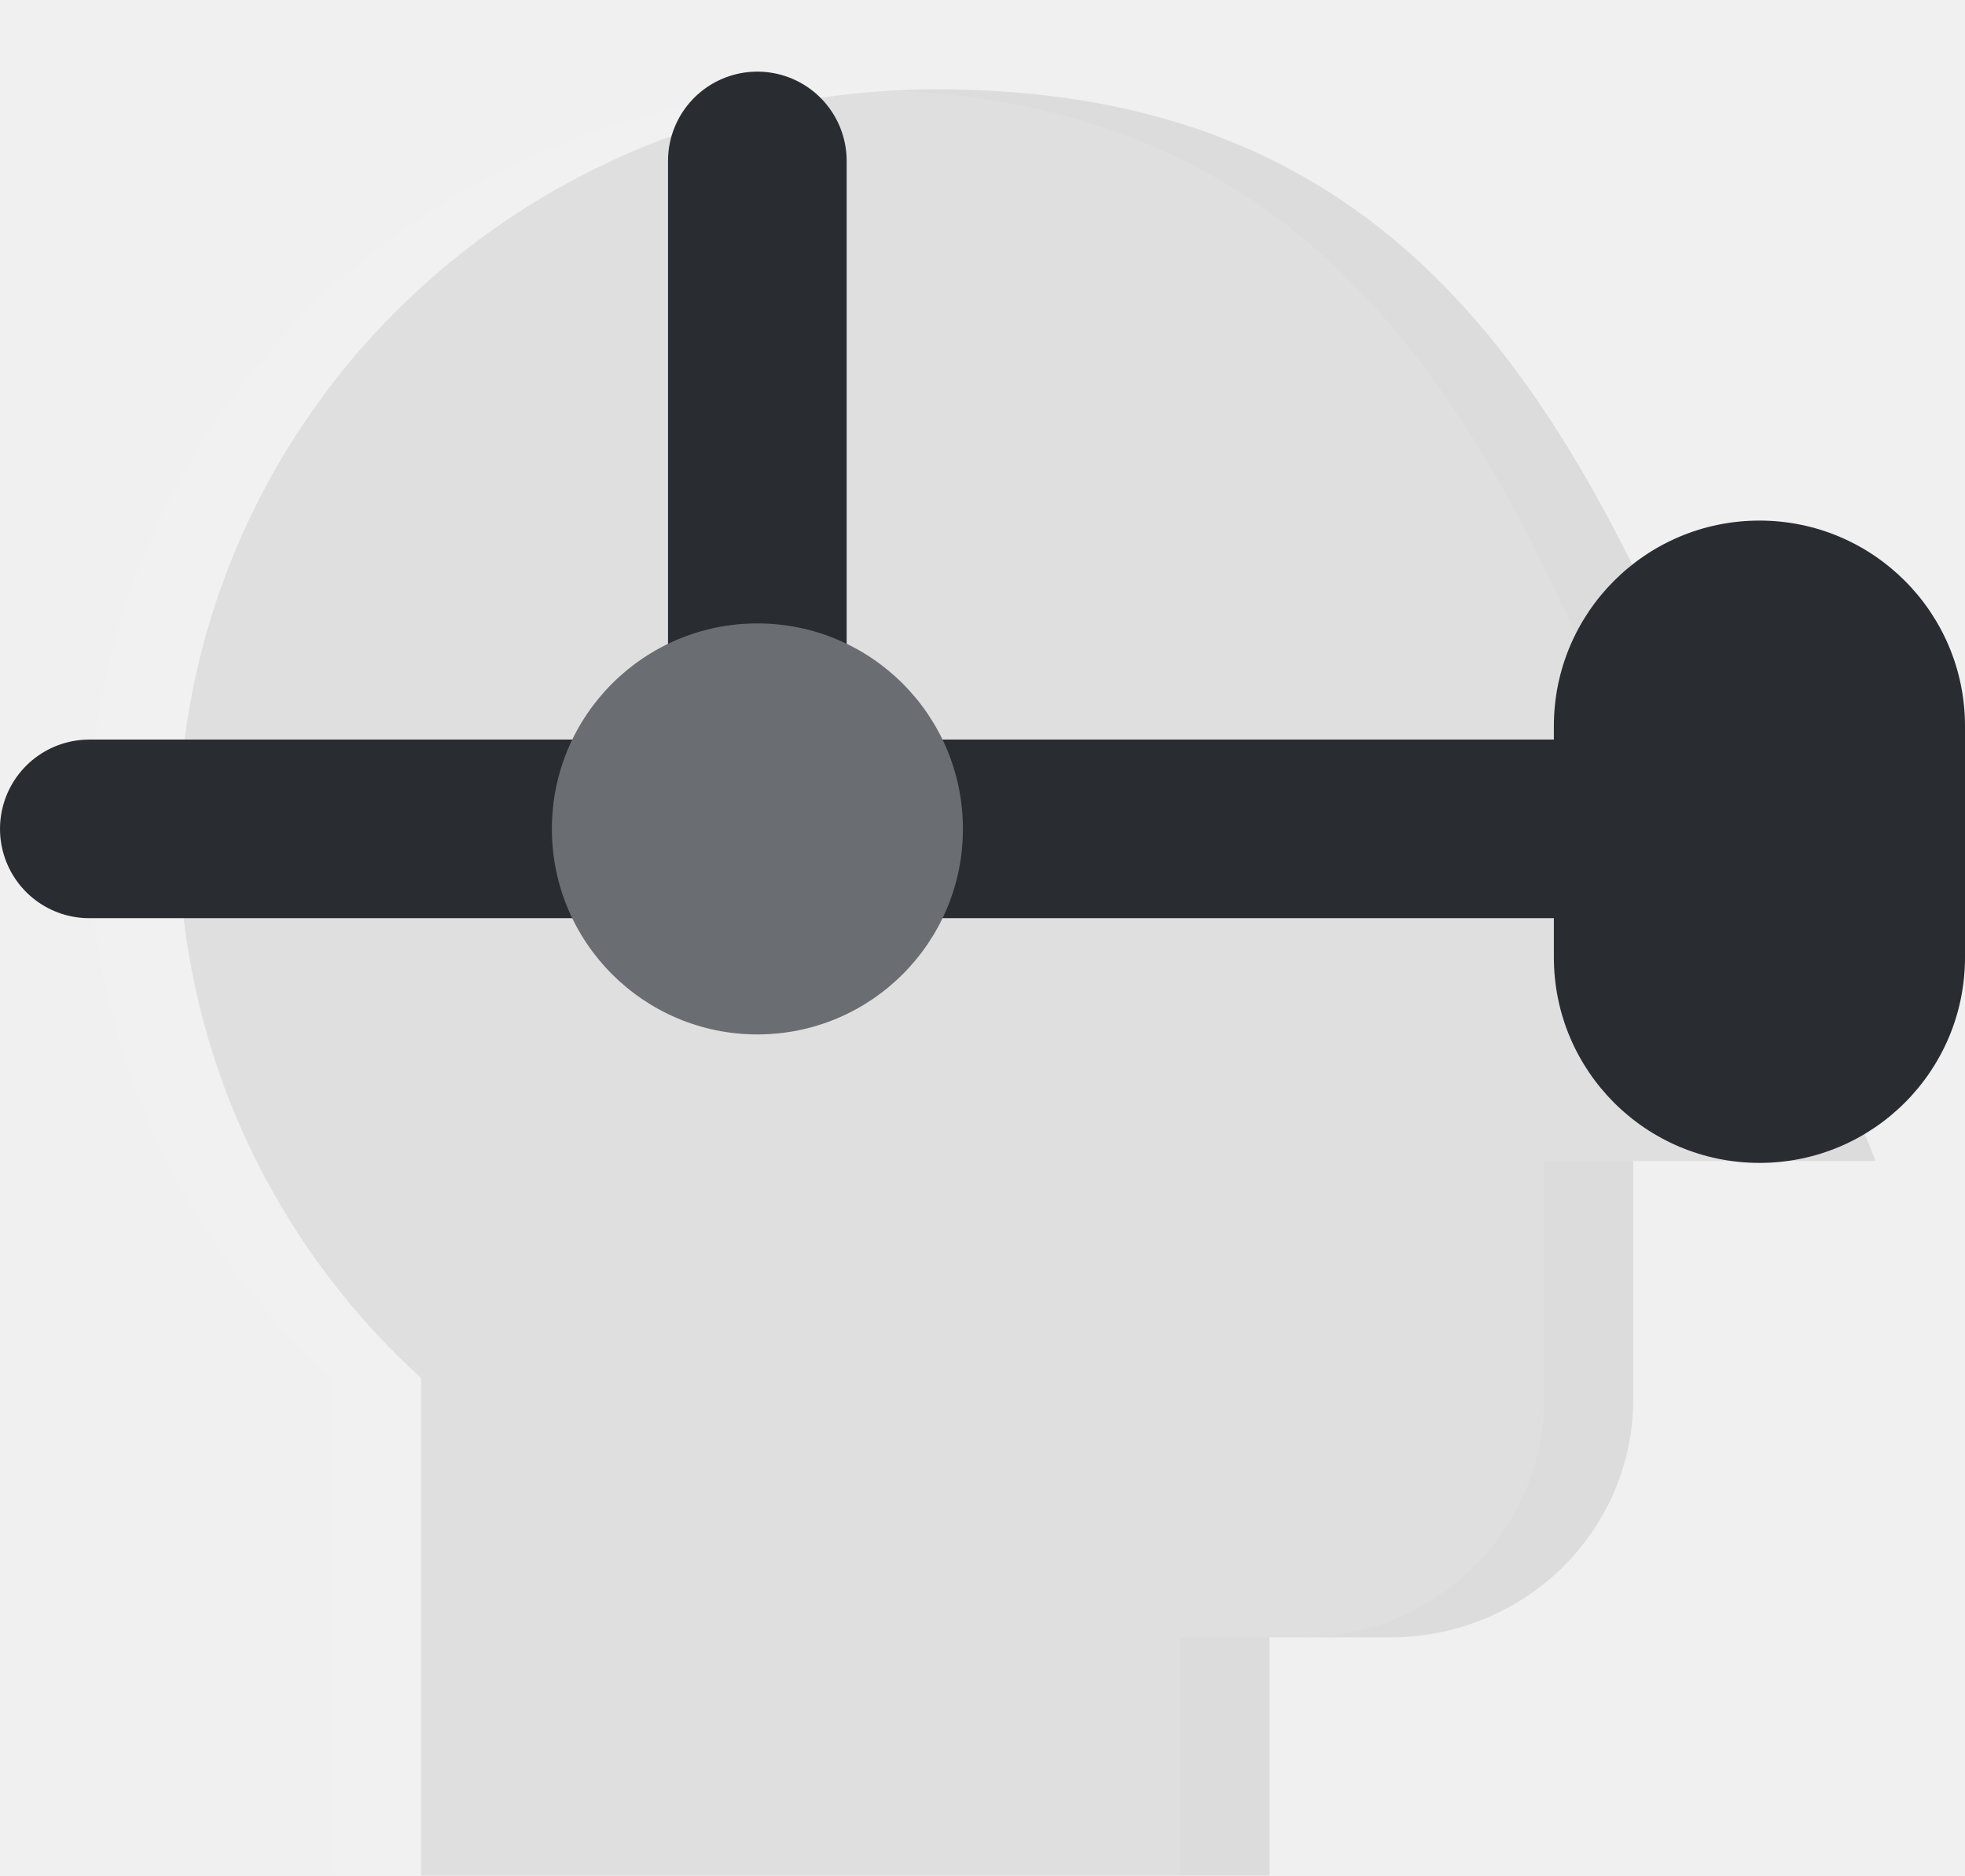
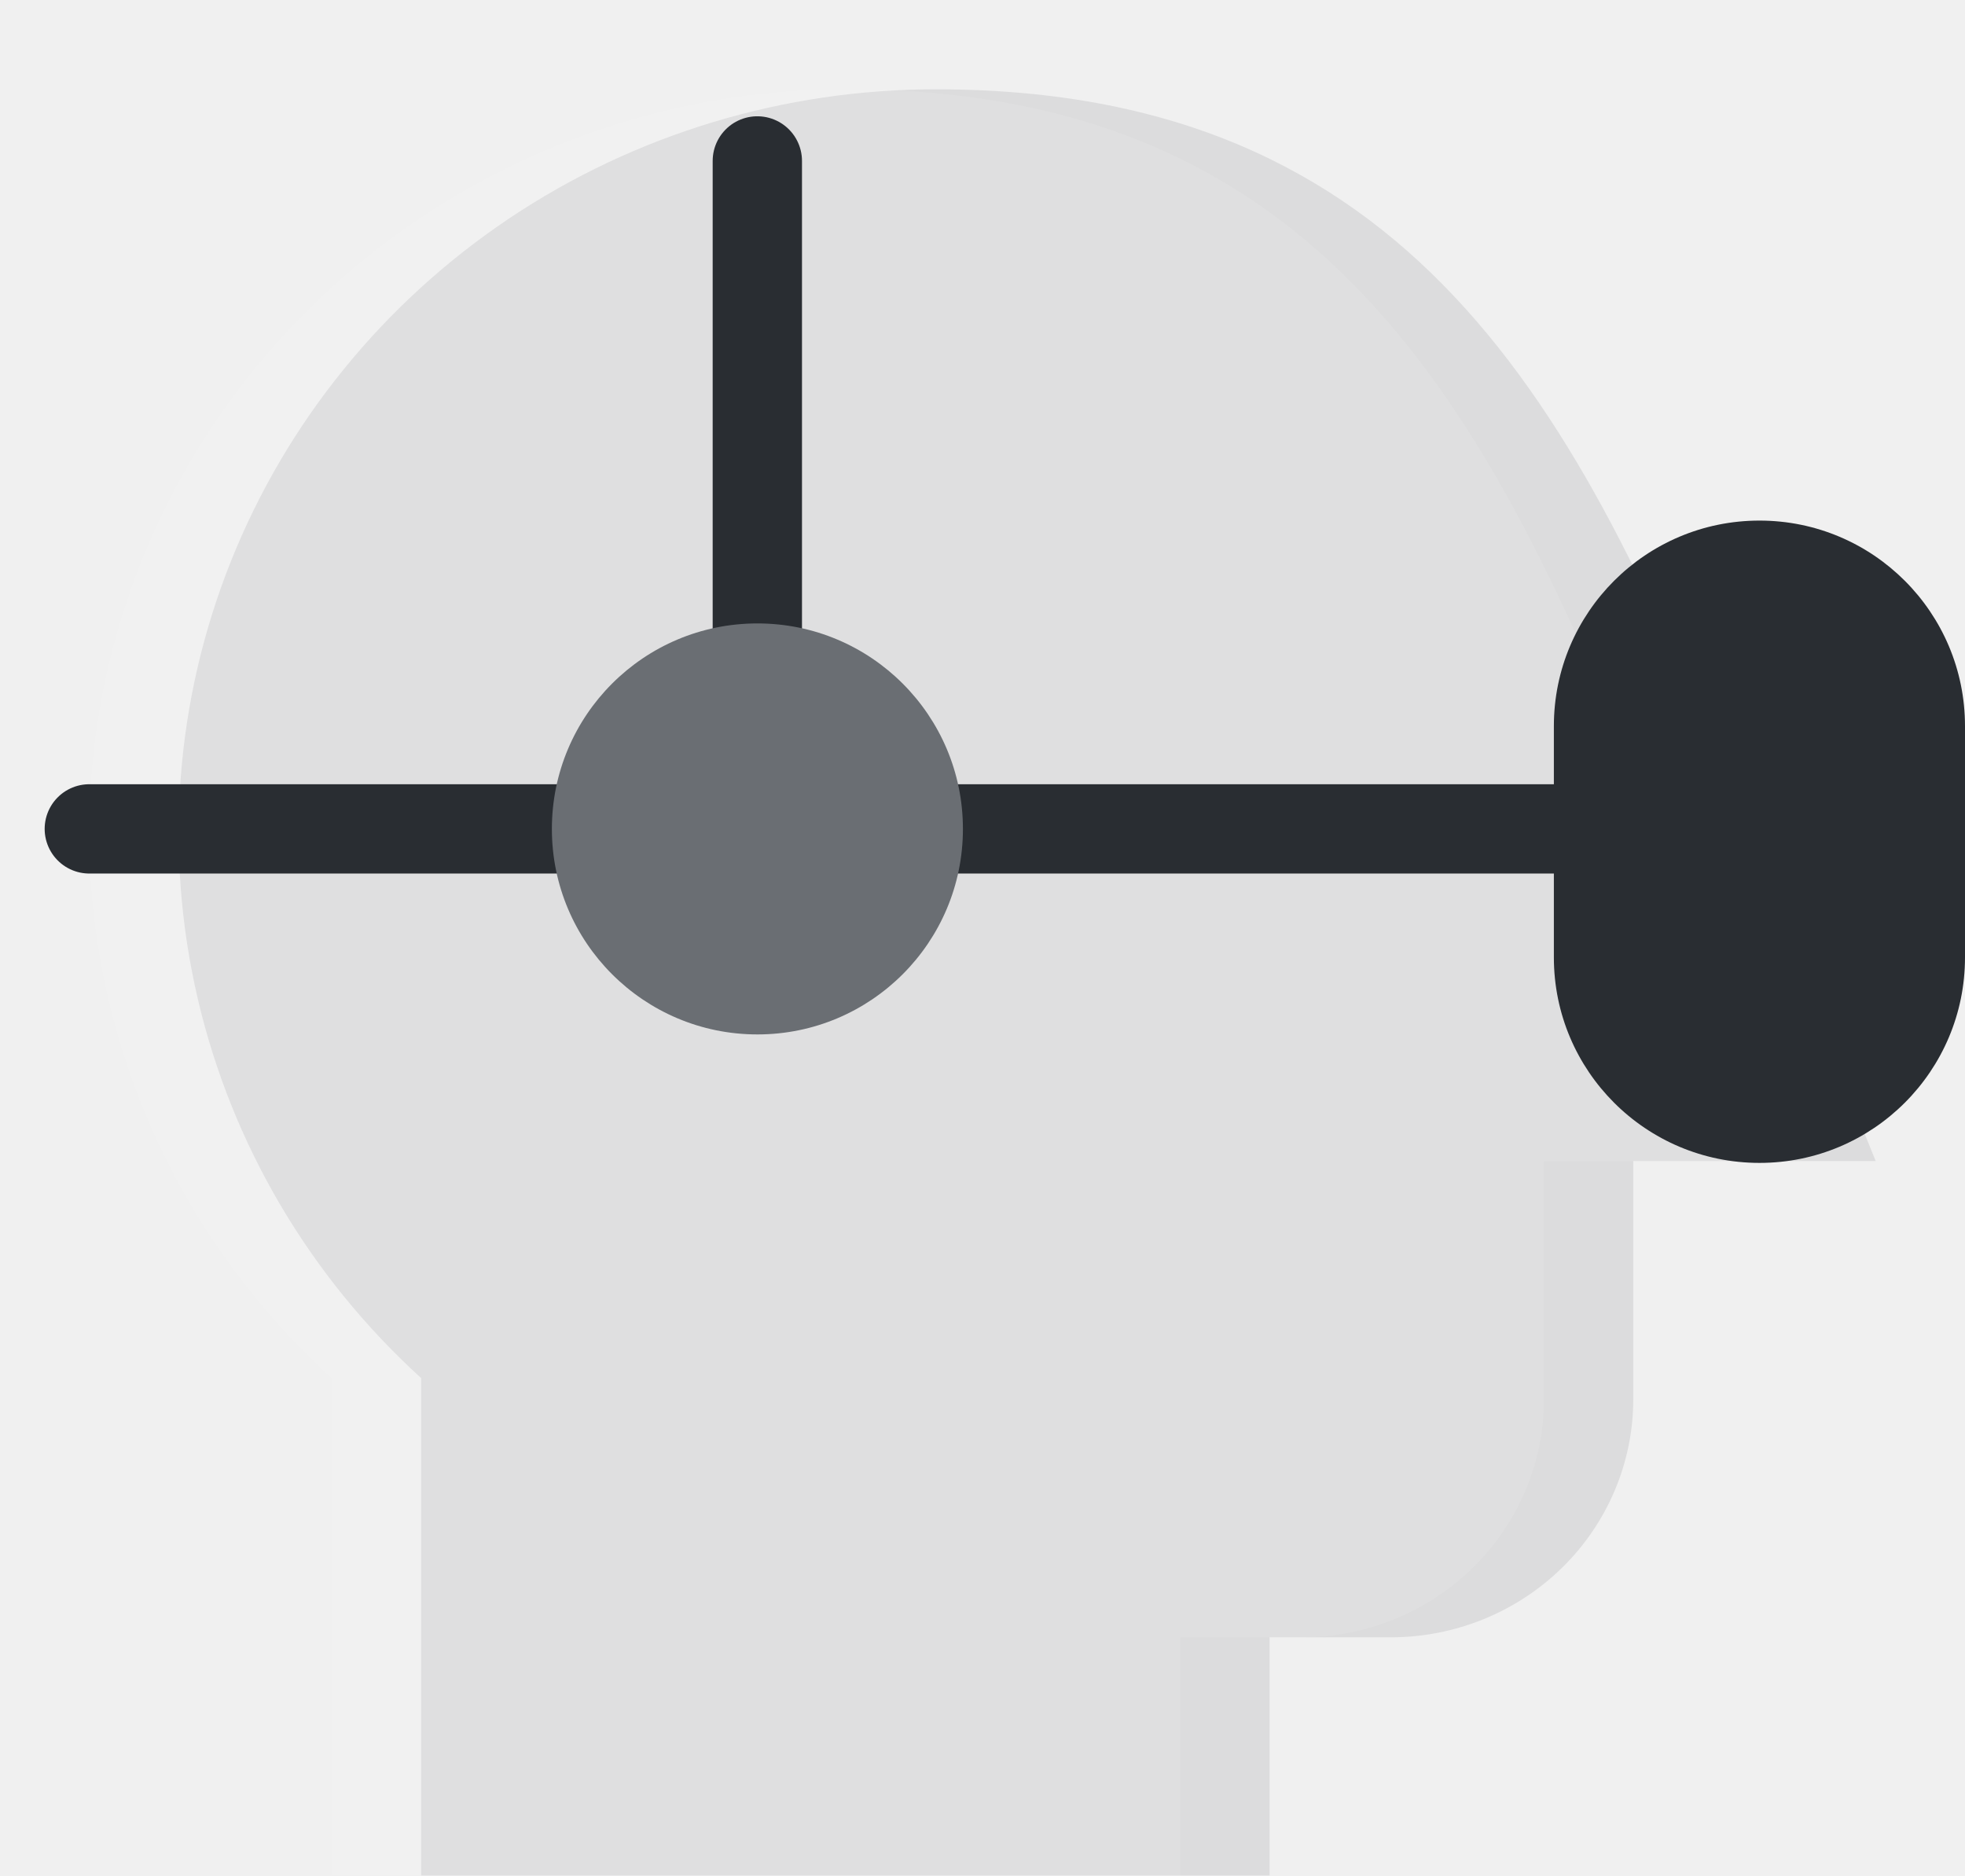
<svg xmlns="http://www.w3.org/2000/svg" width="22" height="21" viewBox="0 0 22 21" fill="none">
  <path d="M4.715 21V15.431C3.465 14.293 2.593 12.812 2.213 11.179C1.833 9.547 1.963 7.84 2.586 6.282C3.209 4.723 4.296 3.386 5.704 2.443C7.113 1.501 8.778 0.998 10.482 1C11.971 1 13.191 1.278 14.214 1.778C17.858 3.556 19.021 8.143 21 13H18.286V15.667C18.286 16.374 18 17.052 17.491 17.552C16.982 18.052 16.291 18.333 15.572 18.333H14.214V21" fill="#292D32" fill-opacity="0.1" />
  <path d="M3.715 21V15.431C2.465 14.293 1.593 12.812 1.213 11.179C0.833 9.547 0.963 7.84 1.586 6.282C2.209 4.723 3.296 3.386 4.704 2.443C6.113 1.501 7.778 0.998 9.482 1C10.971 1 12.191 1.278 13.214 1.778C16.858 3.556 18.021 8.143 20 13H17.286V15.667C17.286 16.374 17 17.052 16.491 17.552C15.982 18.052 15.291 18.333 14.572 18.333H13.214V21" fill="white" fill-opacity="0.1" />
  <path d="M17.397 10.72V8.13C17.397 6.859 18.428 5.829 19.699 5.829C20.97 5.829 22 6.859 22 8.13V10.72C22 11.991 20.97 13.021 19.699 13.021C18.428 13.021 17.397 11.991 17.397 10.72Z" fill="#292D32" />
-   <path d="M20.274 9.281H1" stroke="#292D32" stroke-width="2" stroke-linecap="round" stroke-linejoin="round" />
-   <path d="M8.479 1.802L8.479 9.281" stroke="#292D32" stroke-width="2" stroke-linecap="round" stroke-linejoin="round" />
+   <path d="M20.274 9.281H1" stroke="#292D32" strokeWidth="2" stroke-linecap="round" stroke-linejoin="round" />
+   <path d="M8.479 1.802L8.479 9.281" stroke="#292D32" strokeWidth="2" stroke-linecap="round" stroke-linejoin="round" />
  <circle cx="2.301" cy="2.301" r="2.301" transform="matrix(-1 0 0 1 10.7808 6.98047)" fill="#6A6E73" />
</svg>
